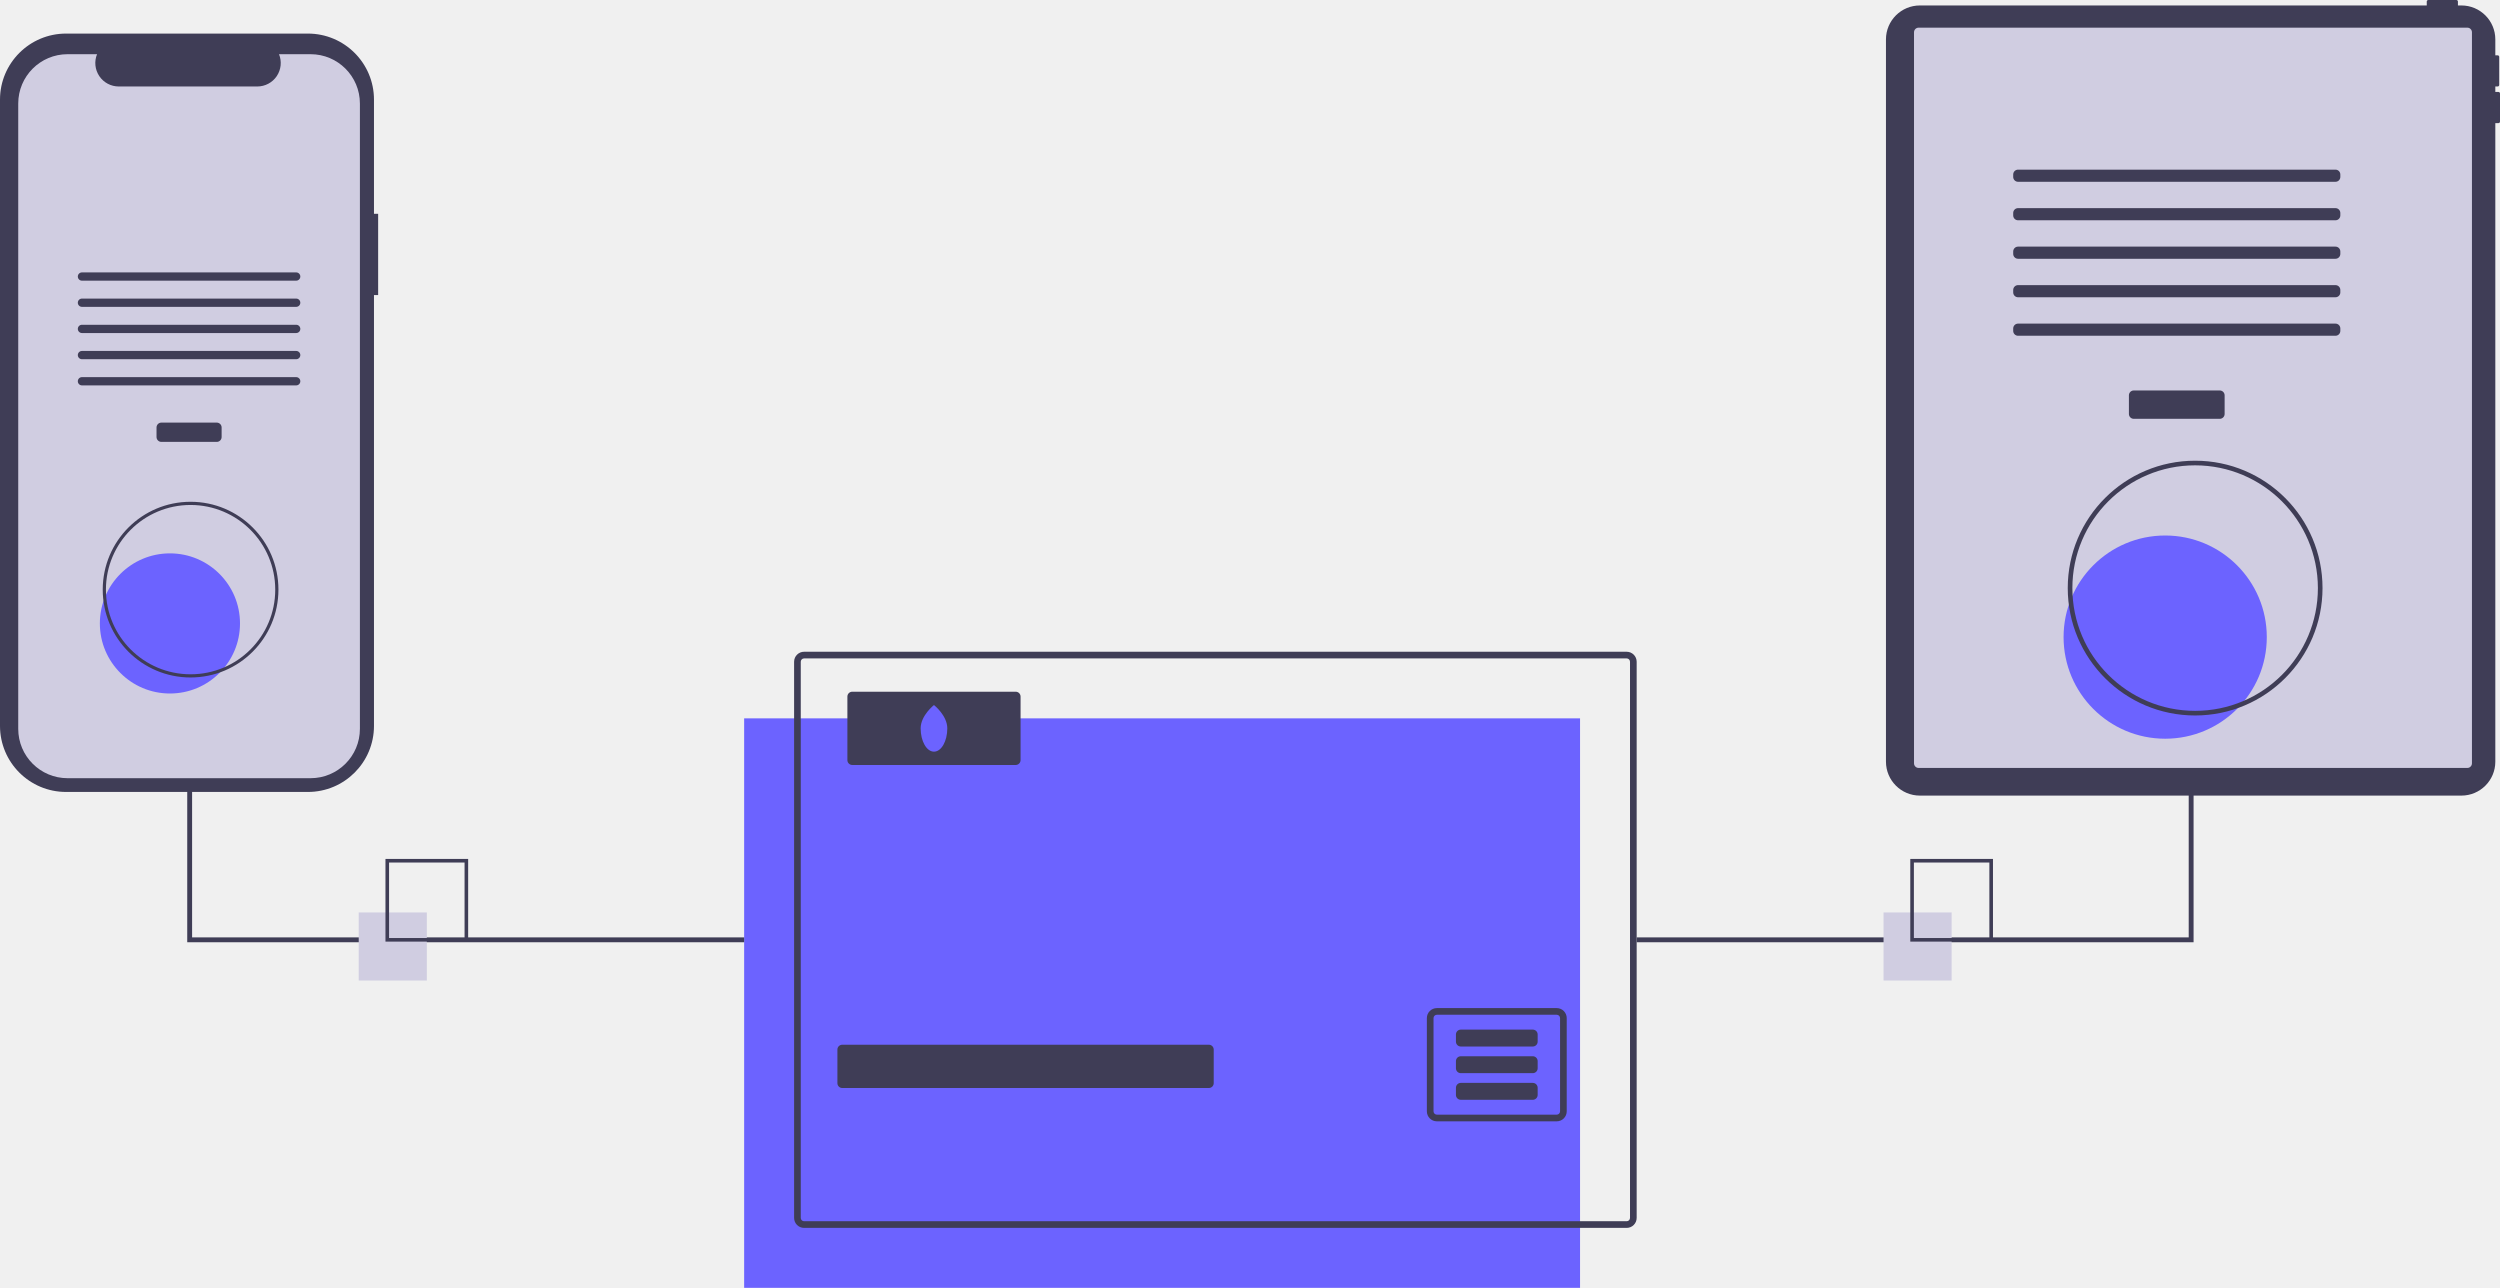
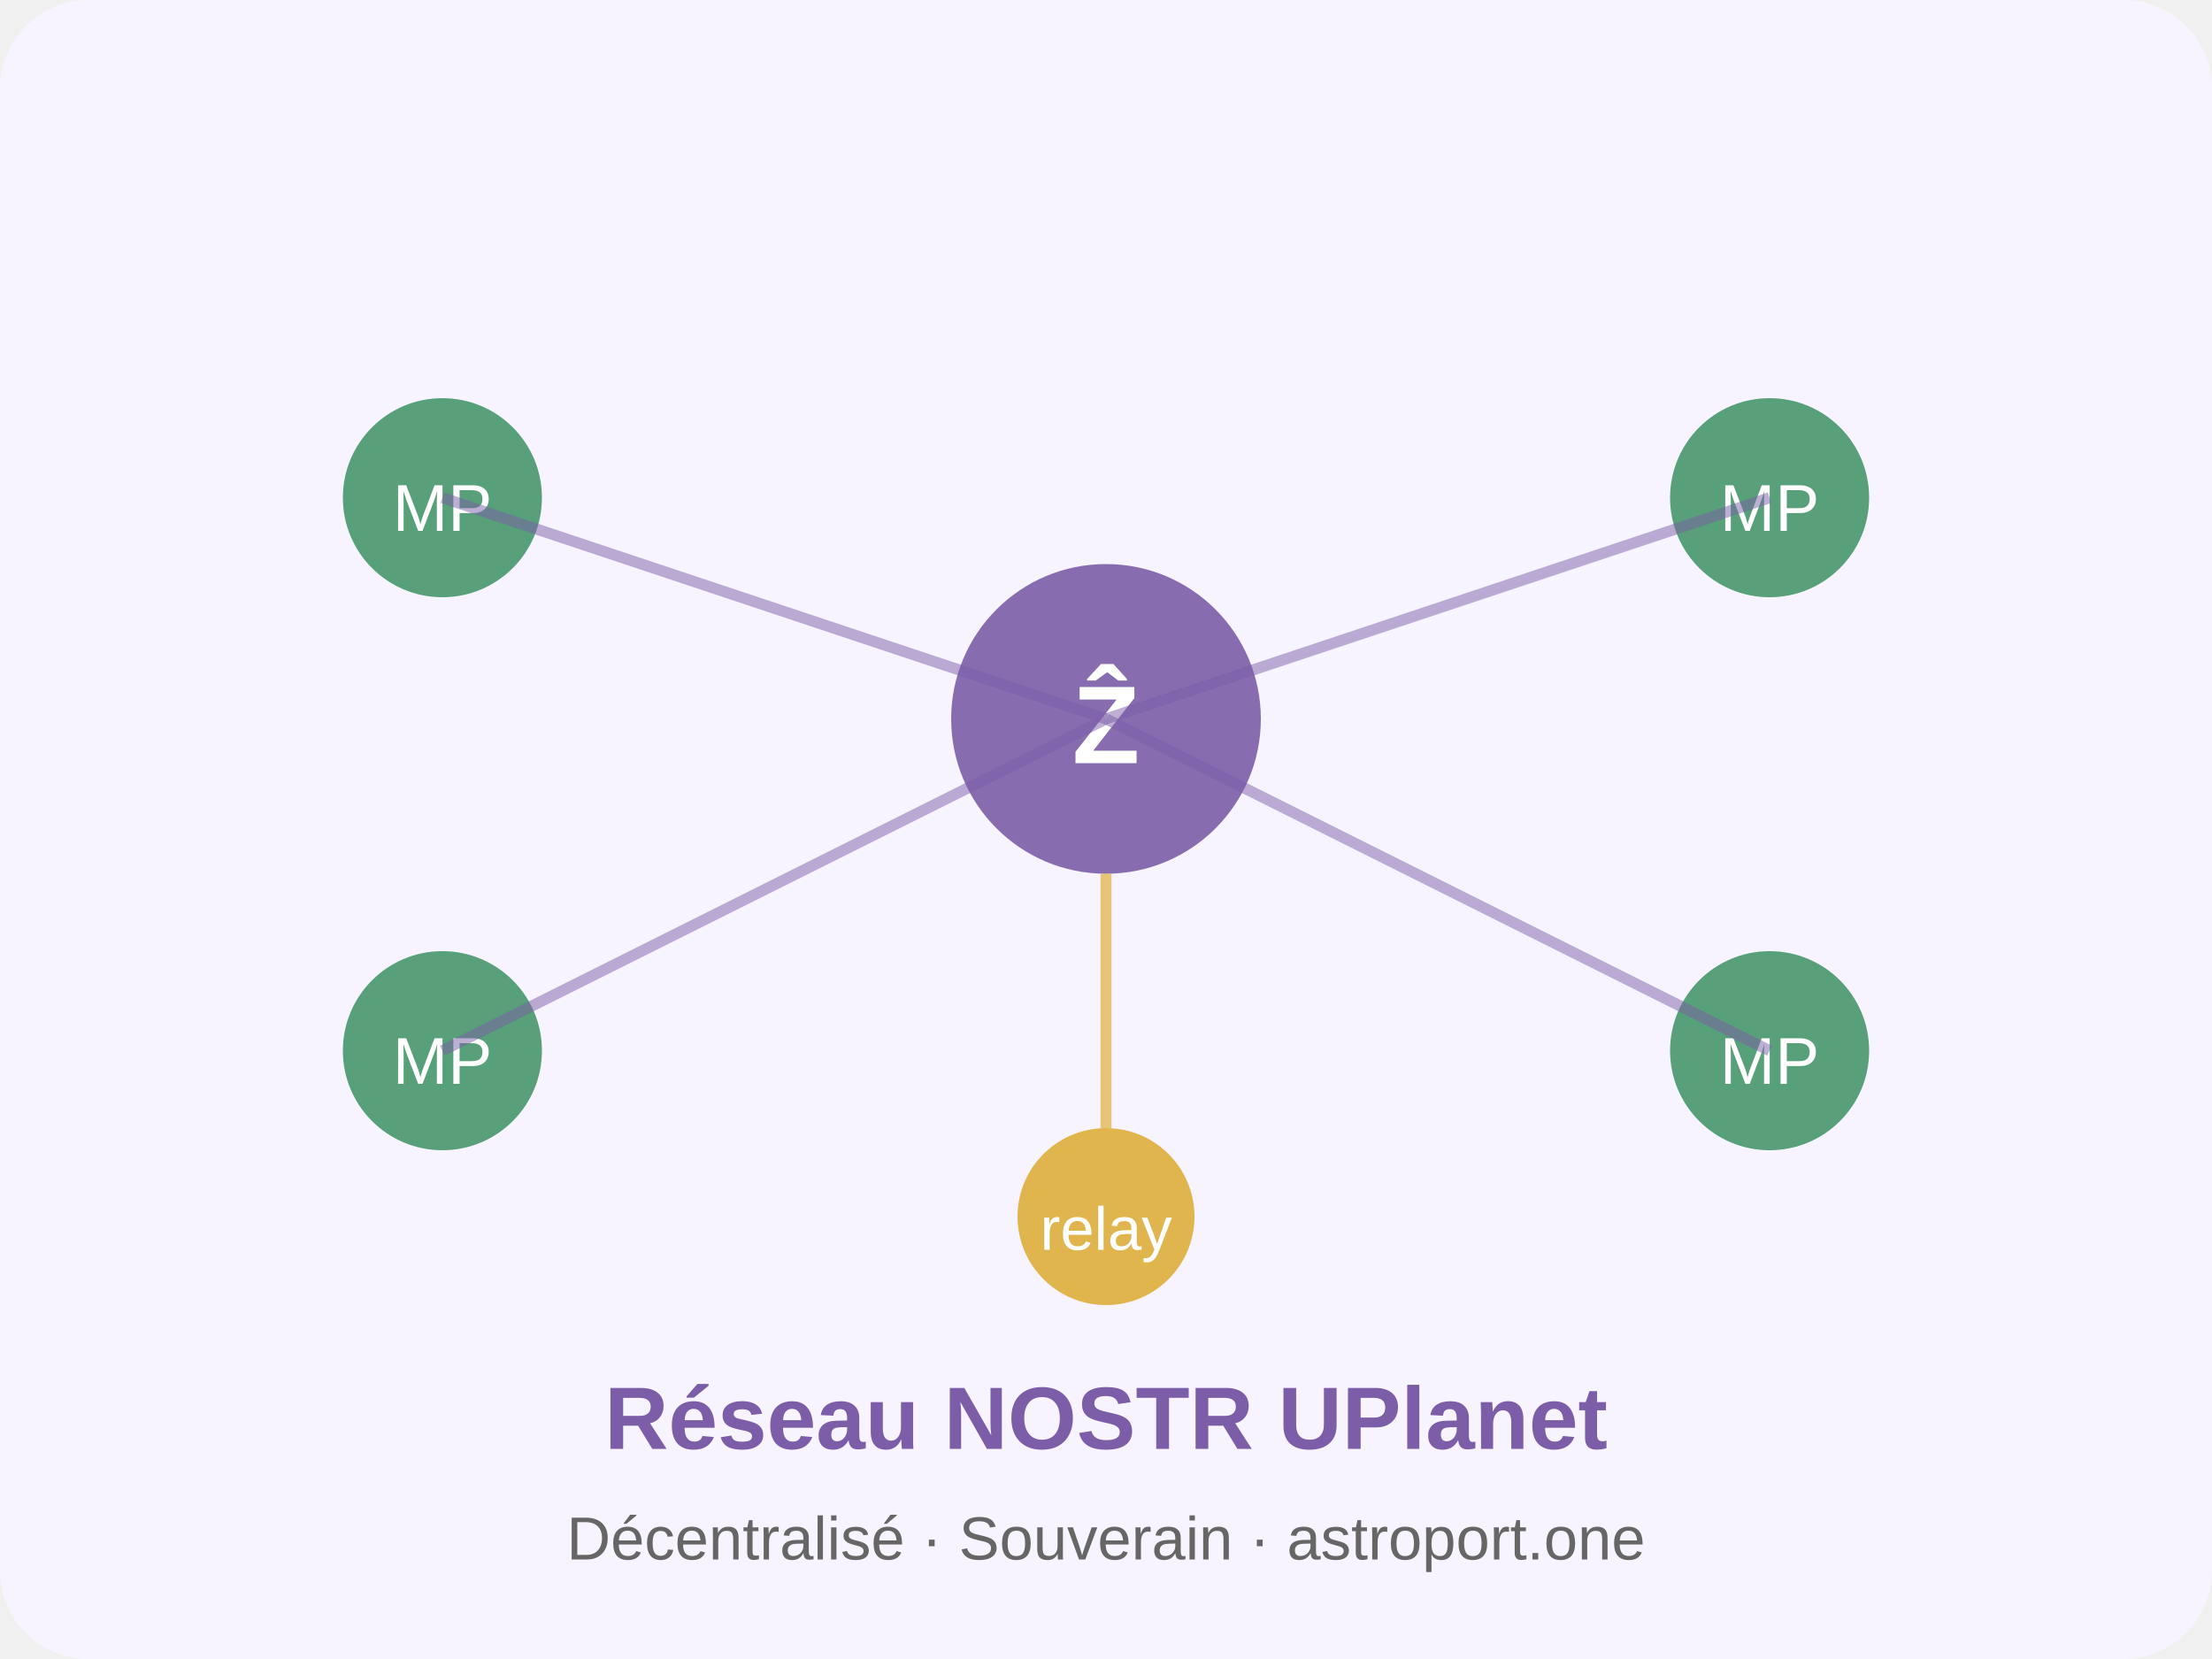
- <svg xmlns="http://www.w3.org/2000/svg" data-name="Layer 1" width="1027.992" height="529.556" viewBox="0 0 1027.992 529.556" version="1.1" id="svg628">
-   <defs id="defs632" />
-   <rect x="305.992" y="295.386" width="343.72" height="234.17" fill="#6c63ff" id="rect558" />
-   <path d="M754.886,453.218h-338.24a4.116,4.116,0,0,0-4.11,4.11v228.69a4.11,4.11,0,0,0,4.11,4.11h338.24a4.11,4.11,0,0,0,4.11-4.11v-228.69A4.116,4.116,0,0,0,754.886,453.218Zm1.37,232.8a1.366,1.366,0,0,1-1.37,1.37h-338.24a1.366,1.366,0,0,1-1.37-1.37v-228.69a1.372,1.372,0,0,1,1.37-1.37h338.24a1.372,1.372,0,0,1,1.37,1.37Z" transform="translate(-86.00397 -185.2222)" fill="#3f3d56" id="path560" />
-   <rect x="344.335" y="429.587" width="154.743" height="17.802" rx="2" fill="#3f3d56" id="rect562" />
-   <path d="M726.126,599.748h-49.29a4.11,4.11,0,0,0-4.11,4.11v38.34a4.11,4.11,0,0,0,4.11,4.11h49.29a4.11,4.11,0,0,0,4.11-4.11v-38.34A4.11,4.11,0,0,0,726.126,599.748Zm1.37,42.45a1.372,1.372,0,0,1-1.37,1.37h-49.29a1.372,1.372,0,0,1-1.37-1.37v-38.34a1.366,1.366,0,0,1,1.37-1.37h49.29a1.366,1.366,0,0,1,1.37,1.37Z" transform="translate(-86.00397 -185.2222)" fill="#3f3d56" id="path564" />
-   <rect x="598.676" y="423.372" width="33.603" height="6.952" rx="2" fill="#3f3d56" id="rect566" />
-   <rect x="598.676" y="434.328" width="33.603" height="6.952" rx="2" fill="#3f3d56" id="rect568" />
-   <rect x="598.676" y="445.283" width="33.603" height="6.952" rx="2" fill="#3f3d56" id="rect570" />
-   <rect x="348.444" y="284.431" width="71.209" height="30.127" rx="2" fill="#3f3d56" id="rect572" />
-   <path d="M475.53,484.716c0,5.294-2.452,9.586-5.478,9.586s-5.478-4.292-5.478-9.586,5.478-9.586,5.478-9.586S475.53,479.422,475.53,484.716Z" transform="translate(-86.00397 -185.2222)" fill="#6c63ff" id="path574" />
-   <polygon points="901.992 161.837 899.992 161.837 899.992 385.451 672.992 385.451 672.992 387.451 901.992 387.451 901.992 161.837" fill="#3f3d56" id="polygon576" />
-   <polygon points="305.992 387.451 76.992 387.451 76.992 161.837 78.992 161.837 78.992 385.451 305.992 385.451 305.992 387.451" fill="#3f3d56" id="polygon578" />
-   <path d="M1113.355,223.032h-1.282v-2.243h.961a.641.641,0,0,0,.641-.641V208.613a.641.641,0,0,0-.641-.641h-.961v-6.551a13.956,13.956,0,0,0-13.956-13.956h-1.424v-1.602a.641.641,0,0,0-.641-.641h-11.535a.641.641,0,0,0-.641.641v1.602H875.461a13.956,13.956,0,0,0-13.956,13.956v296.994a13.956,13.956,0,0,0,13.956,13.956h222.657a13.956,13.956,0,0,0,13.956-13.956V235.849h1.282a.641.641,0,0,0,.641-.641V223.673A.641.641,0,0,0,1113.355,223.032Z" transform="translate(-86.00397 -185.2222)" fill="#3f3d56" id="path580" />
-   <rect x="787.035" y="11.372" width="229.423" height="304.406" rx="1.905" fill="#d0cde1" id="rect582" />
-   <rect x="875.401" y="160.558" width="39.357" height="11.663" rx="2" fill="#3f3d56" id="rect584" />
-   <rect x="827.821" y="69.754" width="134.517" height="4.998" rx="2" fill="#3f3d56" id="rect586" />
-   <rect x="827.821" y="85.582" width="134.517" height="4.998" rx="2" fill="#3f3d56" id="rect588" />
-   <rect x="827.821" y="101.41" width="134.517" height="4.998" rx="2" fill="#3f3d56" id="rect590" />
-   <rect x="827.821" y="117.239" width="134.517" height="4.998" rx="2" fill="#3f3d56" id="rect592" />
-   <rect x="827.821" y="133.067" width="134.517" height="4.998" rx="2" fill="#3f3d56" id="rect594" />
-   <circle cx="890.317" cy="261.978" r="41.78" fill="#6c63ff" id="circle596" />
-   <path d="M988.636,479.426a52.382,52.382,0,1,1,52.382-52.382A52.441,52.441,0,0,1,988.636,479.426Zm0-102.859a50.477,50.477,0,1,0,50.477,50.477A50.534,50.534,0,0,0,988.636,376.567Z" transform="translate(-86.00397 -185.2222)" fill="#3f3d56" id="path598" />
-   <path d="M241.496,273.134h-1.713V226.196a27.167,27.167,0,0,0-27.167-27.167H113.171A27.167,27.167,0,0,0,86.004,226.196V483.703a27.167,27.167,0,0,0,27.167,27.167h99.445A27.167,27.167,0,0,0,239.783,483.703V306.545H241.496Z" transform="translate(-86.00397 -185.2222)" fill="#3f3d56" id="path600" />
-   <path d="M233.997,227.792V484.924a20.288,20.288,0,0,1-20.285,20.292H113.787a20.288,20.288,0,0,1-20.285-20.292V227.792a20.287,20.287,0,0,1,20.285-20.285h12.123a9.638,9.638,0,0,0,8.925,13.276h56.972a9.637,9.637,0,0,0,8.925-13.276h12.98A20.287,20.287,0,0,1,233.997,227.792Z" transform="translate(-86.00397 -185.2222)" fill="#d0cde1" id="path602" />
-   <rect x="64.362" y="173.773" width="26.768" height="7.933" rx="2" fill="#3f3d56" id="rect604" />
-   <rect x="32" y="112.012" width="91.492" height="3.4" rx="1.7" fill="#3f3d56" id="rect606" />
-   <rect x="32" y="122.778" width="91.492" height="3.4" rx="1.7" fill="#3f3d56" id="rect608" />
-   <rect x="32" y="133.544" width="91.492" height="3.4" rx="1.7" fill="#3f3d56" id="rect610" />
-   <rect x="32" y="144.309" width="91.492" height="3.4" rx="1.7" fill="#3f3d56" id="rect612" />
-   <rect x="32" y="155.075" width="91.492" height="3.4" rx="1.7" fill="#3f3d56" id="rect614" />
-   <circle cx="69.875" cy="256.355" r="28.813" fill="#6c63ff" id="circle616" />
-   <path d="M164.371,463.801A36.125,36.125,0,1,1,200.496,427.677,36.165,36.165,0,0,1,164.371,463.801Zm0-70.936a34.811,34.811,0,1,0,34.811,34.811A34.85,34.85,0,0,0,164.371,392.866Z" transform="translate(-86.00397 -185.2222)" fill="#3f3d56" id="path618" />
-   <rect x="147.505" y="375.19" width="28" height="28" fill="#d0cde1" id="rect620" />
-   <path d="M278.509,572.412h-34v-34h34Zm-32.522-1.478h31.043V539.89H245.987Z" transform="translate(-86.00397 -185.2222)" fill="#3f3d56" id="path622" />
-   <rect x="774.505" y="375.19" width="28" height="28" fill="#d0cde1" id="rect624" />
-   <path d="M905.509,572.412h-34v-34h34Zm-32.522-1.478h31.043V539.89H872.987Z" transform="translate(-86.00397 -185.2222)" fill="#3f3d56" id="path626" />
+ <svg xmlns="http://www.w3.org/2000/svg" viewBox="0 0 400 300">
+   <rect width="400" height="300" fill="#F8F4FF" rx="16" />
+   <circle cx="200" cy="130" r="28" fill="#7B5EA7" opacity="0.9" />
+   <text x="200" y="138" text-anchor="middle" font-family="Arial" font-size="20" fill="white" font-weight="bold">Ẑ</text>
+   <circle cx="80" cy="90" r="18" fill="#2E8B57" opacity="0.8" />
+   <text x="80" y="96" text-anchor="middle" font-family="Arial" font-size="12" fill="white">MP</text>
+   <circle cx="320" cy="90" r="18" fill="#2E8B57" opacity="0.8" />
+   <text x="320" y="96" text-anchor="middle" font-family="Arial" font-size="12" fill="white">MP</text>
+   <circle cx="80" cy="190" r="18" fill="#2E8B57" opacity="0.8" />
+   <text x="80" y="196" text-anchor="middle" font-family="Arial" font-size="12" fill="white">MP</text>
+   <circle cx="320" cy="190" r="18" fill="#2E8B57" opacity="0.8" />
+   <text x="320" y="196" text-anchor="middle" font-family="Arial" font-size="12" fill="white">MP</text>
+   <circle cx="200" cy="220" r="16" fill="#DAA520" opacity="0.8" />
+   <text x="200" y="226" text-anchor="middle" font-family="Arial" font-size="11" fill="white">relay</text>
+   <line x1="200" y1="130" x2="80" y2="90" stroke="#7B5EA7" stroke-width="2" opacity="0.5" />
+   <line x1="200" y1="130" x2="320" y2="90" stroke="#7B5EA7" stroke-width="2" opacity="0.5" />
+   <line x1="200" y1="130" x2="80" y2="190" stroke="#7B5EA7" stroke-width="2" opacity="0.5" />
+   <line x1="200" y1="130" x2="320" y2="190" stroke="#7B5EA7" stroke-width="2" opacity="0.5" />
+   <line x1="200" y1="158" x2="200" y2="204" stroke="#DAA520" stroke-width="2" opacity="0.6" />
+   <text x="200" y="262" text-anchor="middle" font-family="Nunito, Arial" font-size="16" fill="#7B5EA7" font-weight="700">Réseau NOSTR UPlanet</text>
+   <text x="200" y="282" text-anchor="middle" font-family="Arial" font-size="11" fill="#666">Décentralisé · Souverain · astroport.one</text>
</svg>
